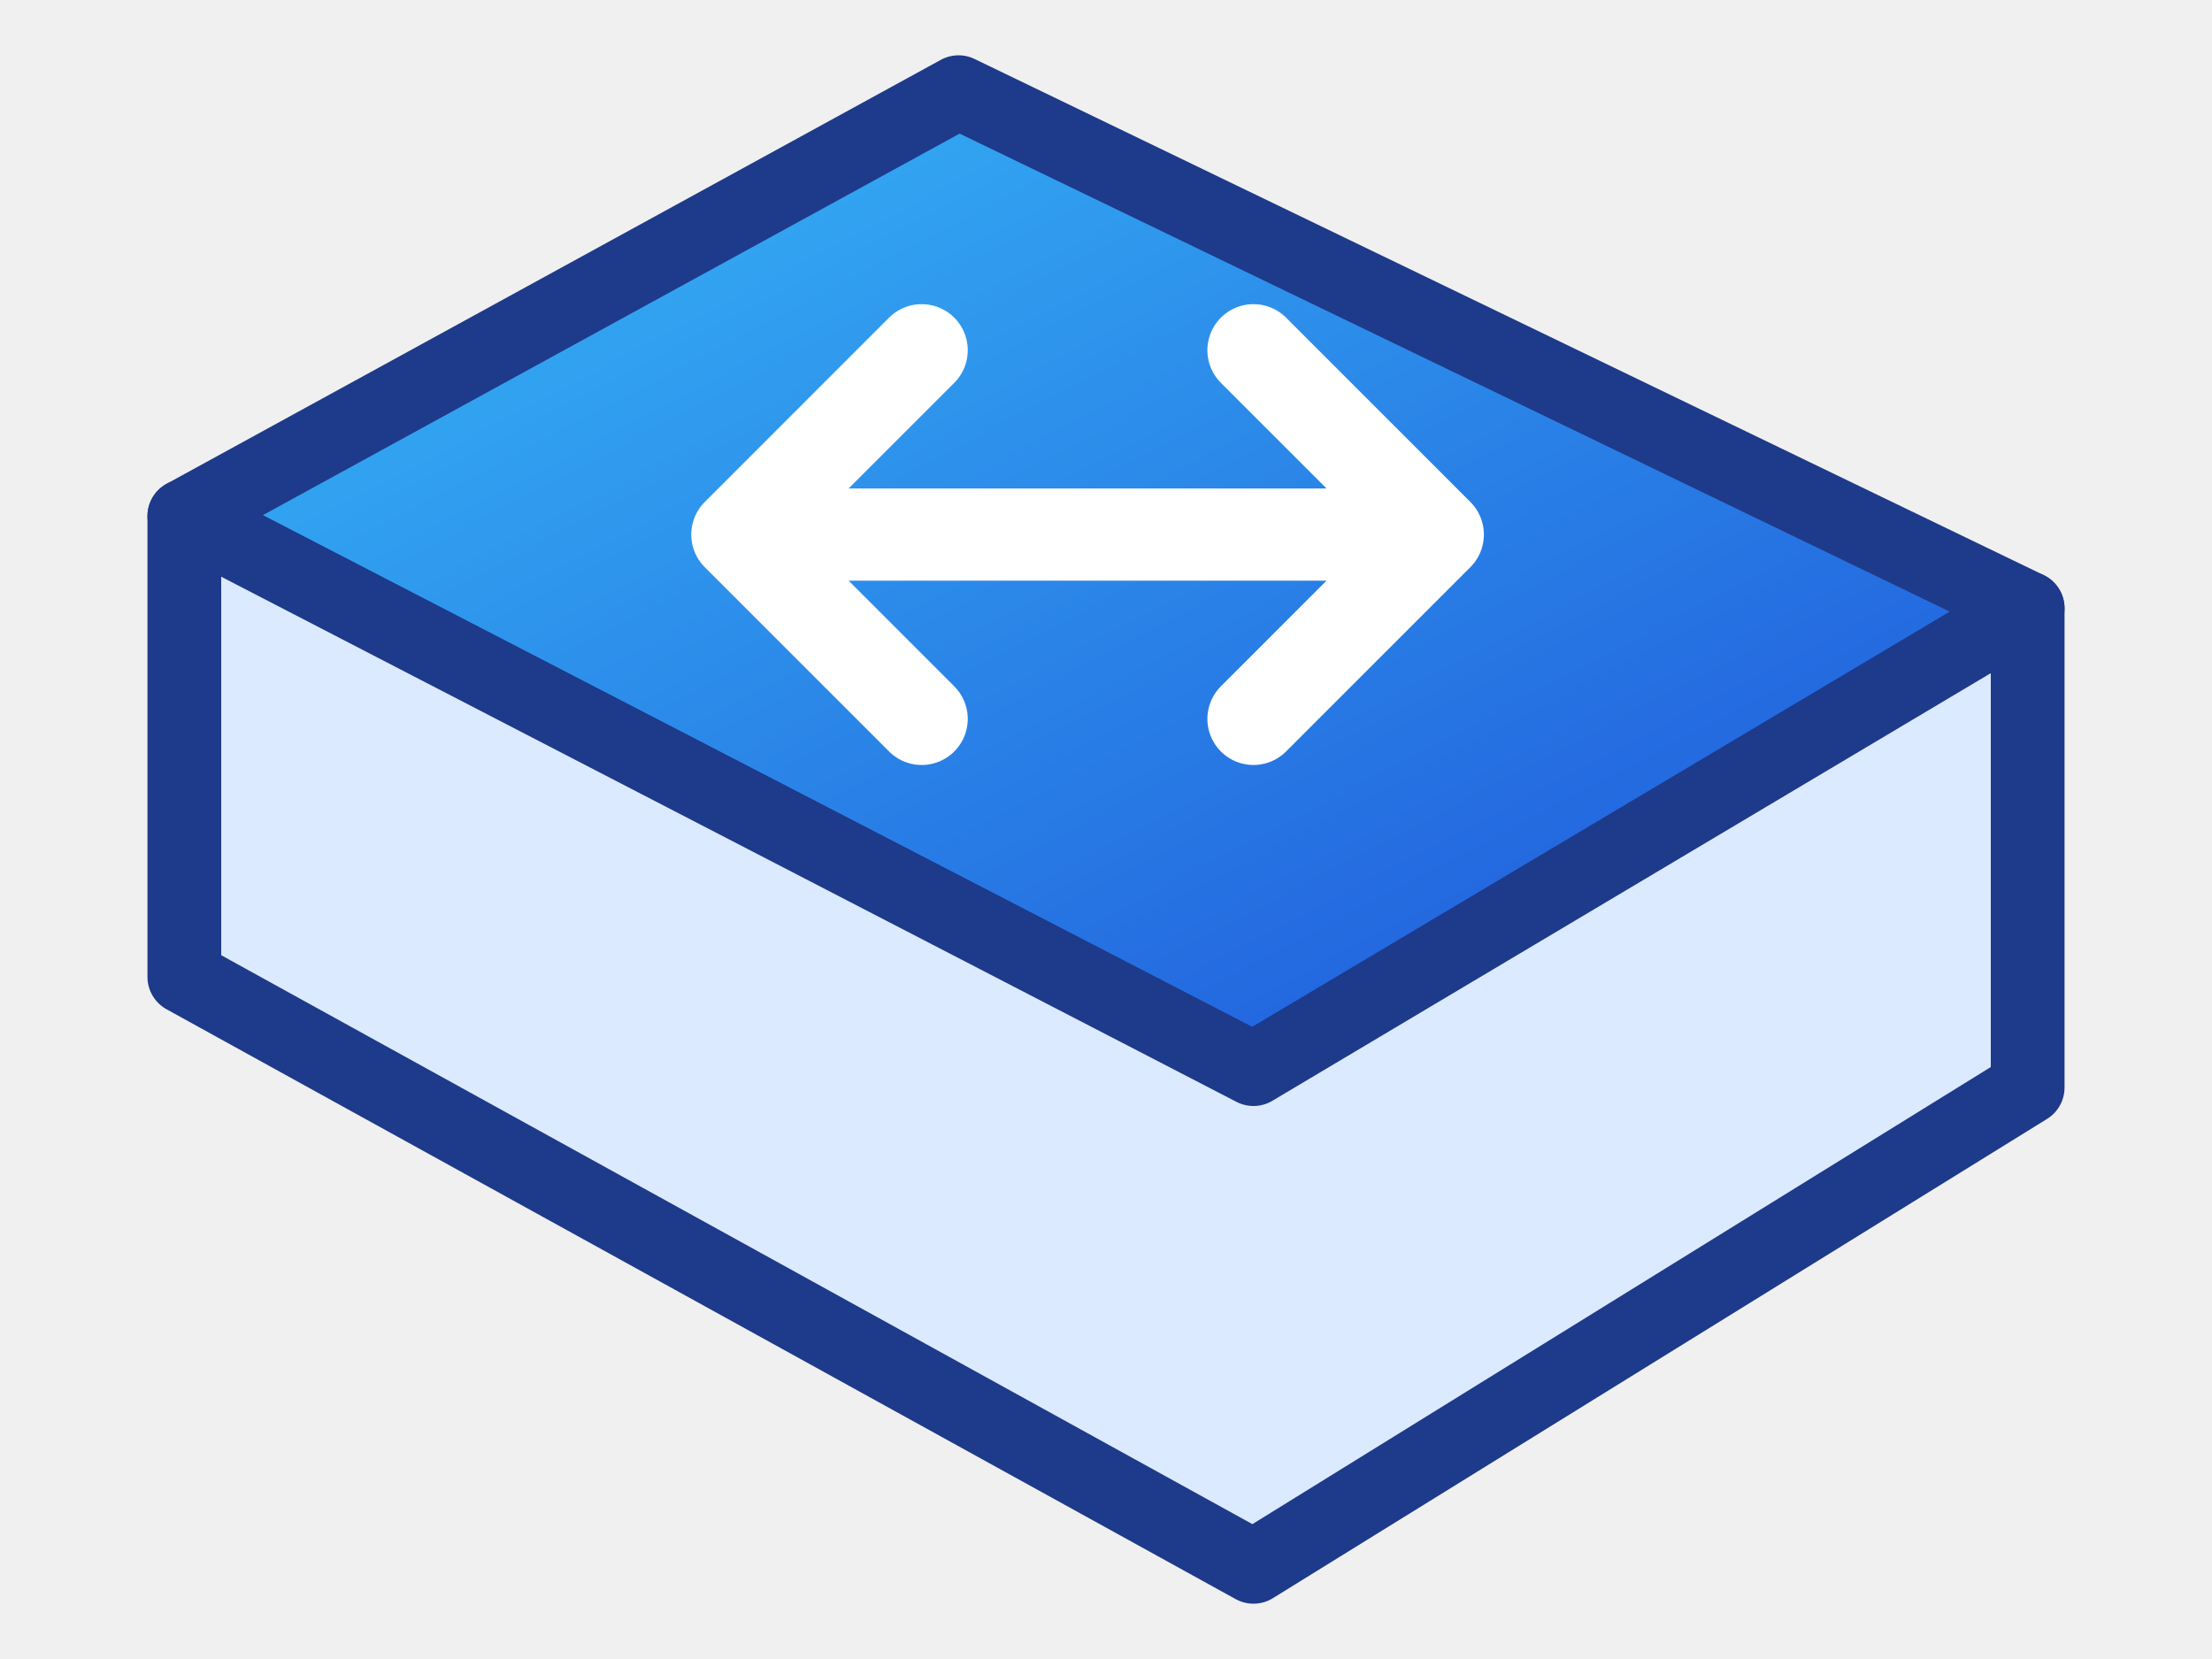
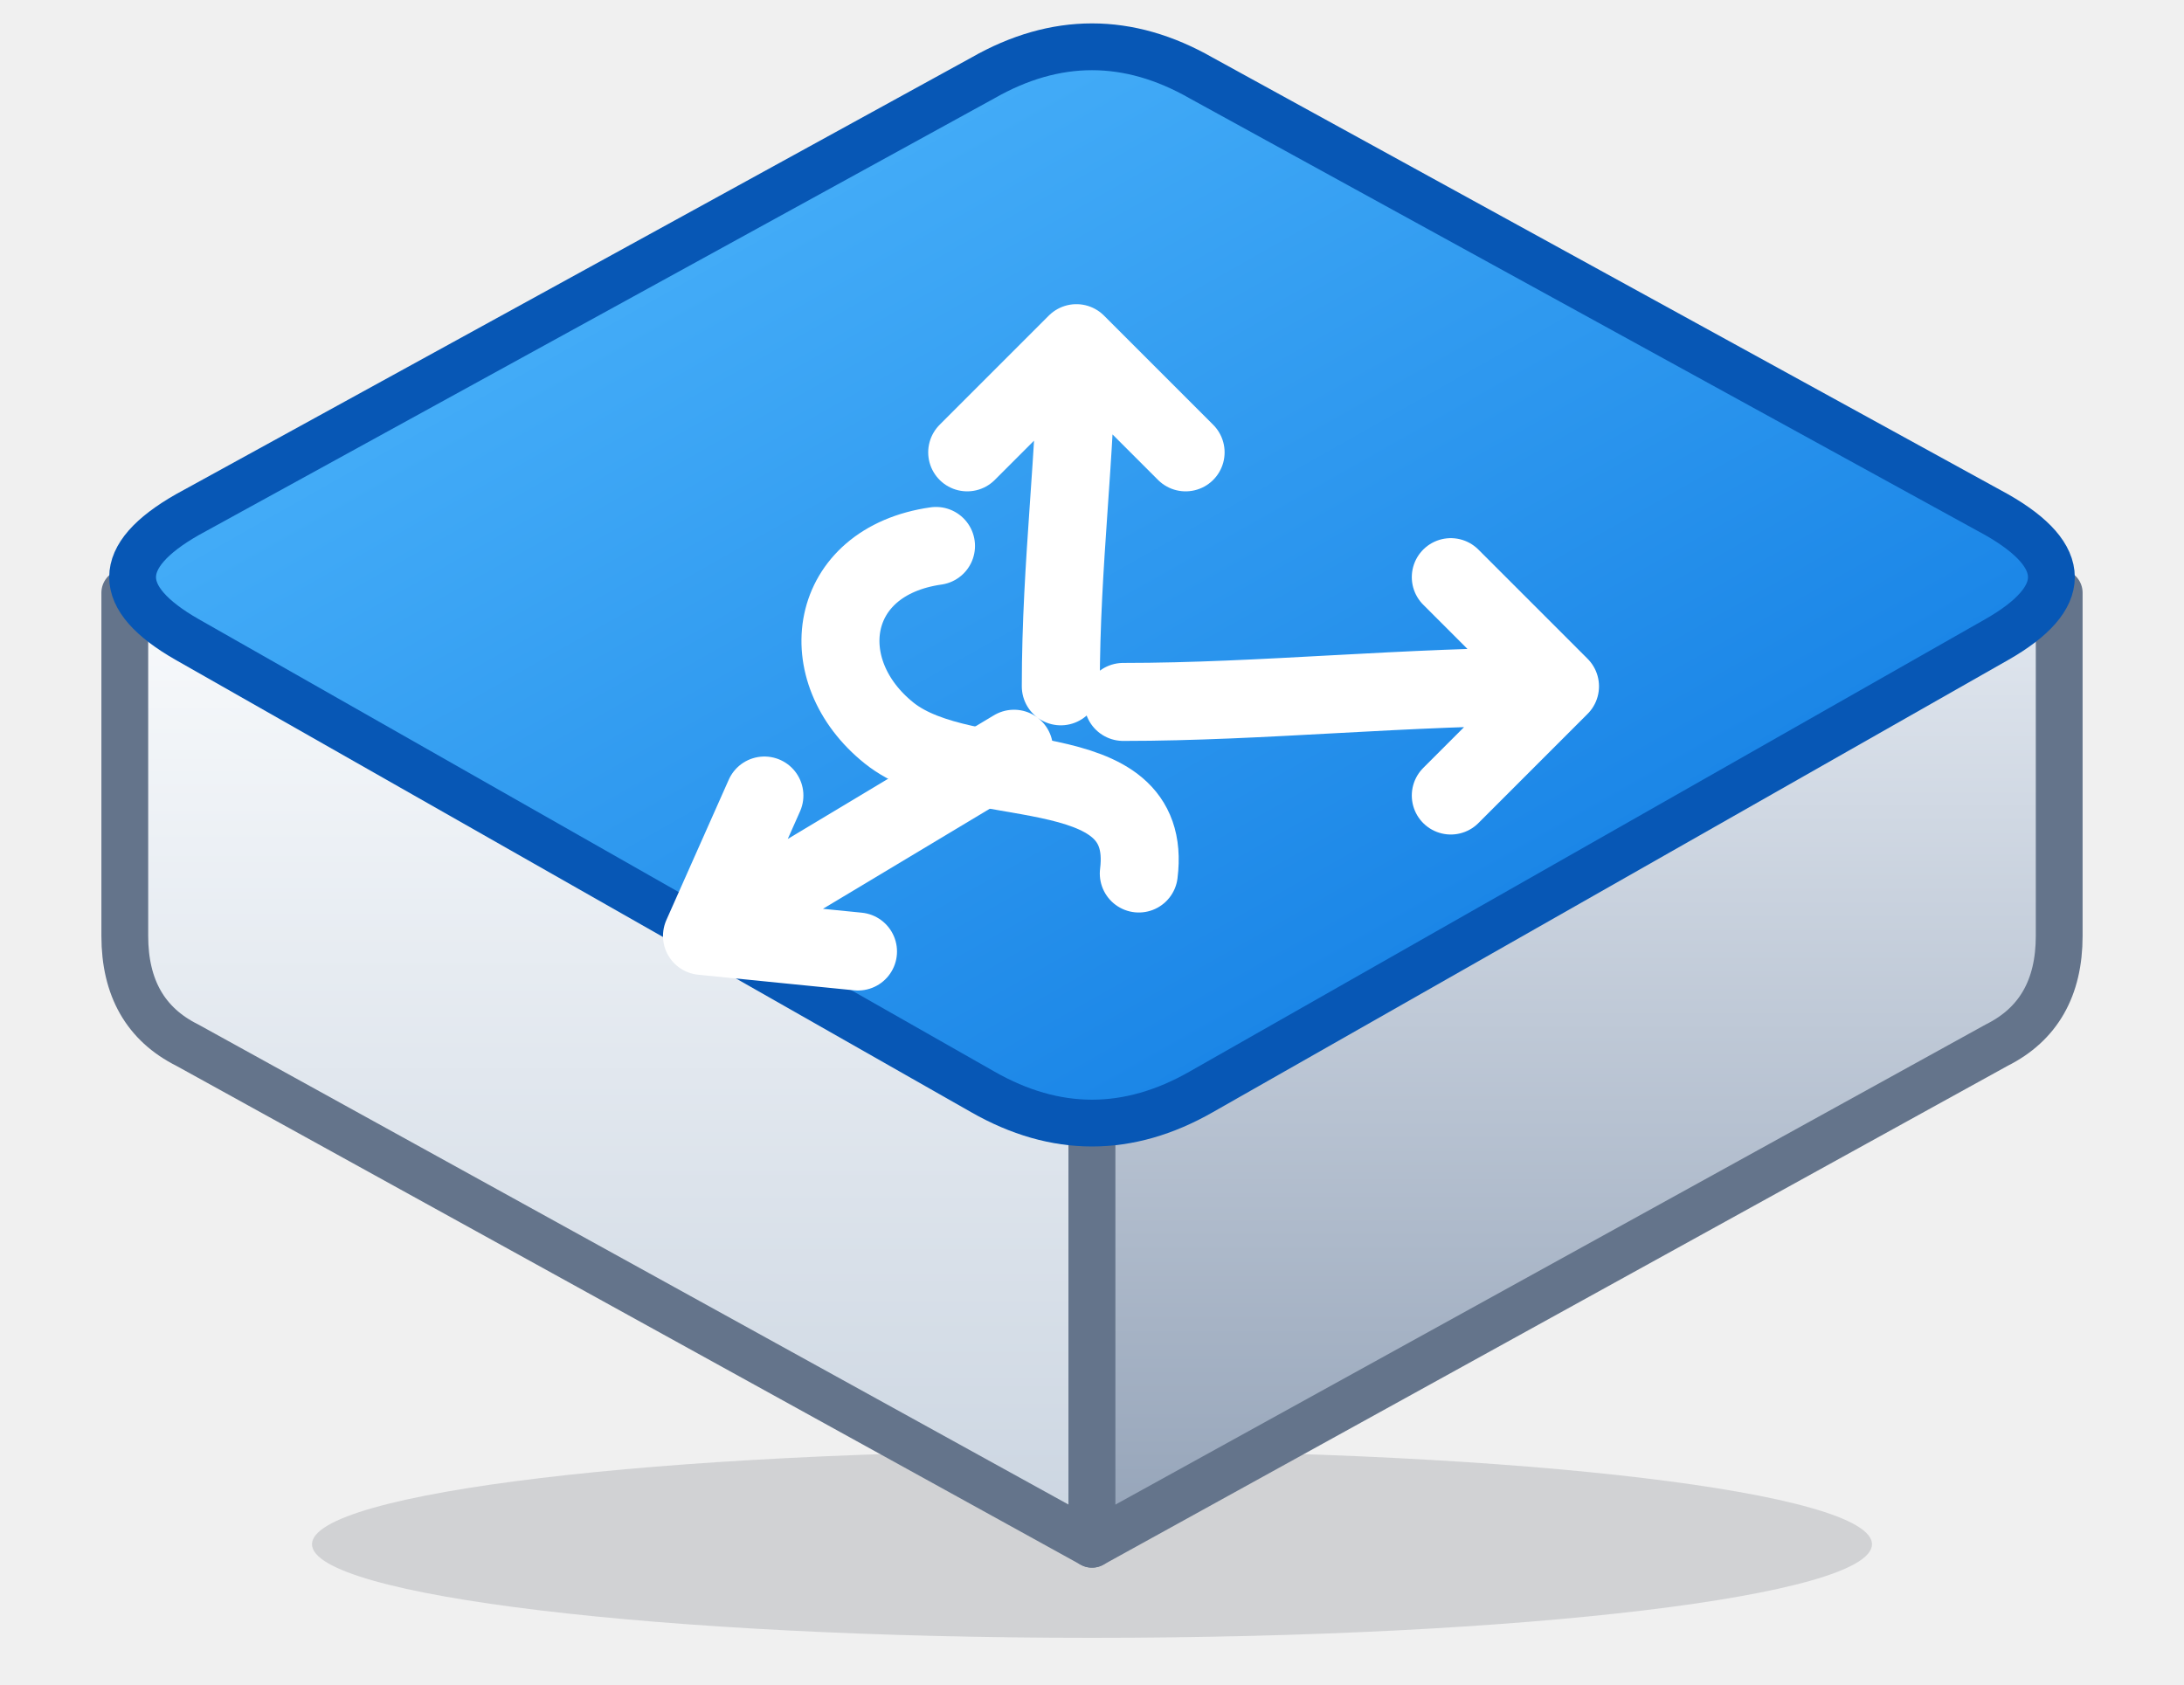
- <svg xmlns="http://www.w3.org/2000/svg" viewBox="0 0 120 90">
+ <svg xmlns="http://www.w3.org/2000/svg" viewBox="0 0 140 108">
  <defs>
-     <linearGradient id="face" x1="0" y1="0" x2="1" y2="1">
-       <stop offset="0" stop-color="#38bdf8" />
-       <stop offset="1" stop-color="#1d4ed8" />
+     <linearGradient id="top" x1="0" y1="0" x2="1" y2="1">
+       <stop offset="0" stop-color="#55bdff" />
+       <stop offset="1" stop-color="#0874df" />
+     </linearGradient>
+     <linearGradient id="left" x1="0" y1="0" x2="0" y2="1">
+       <stop offset="0" stop-color="#f8fafc" />
+       <stop offset="1" stop-color="#cbd5e1" />
+     </linearGradient>
+     <linearGradient id="right" x1="0" y1="0" x2="0" y2="1">
+       <stop offset="0" stop-color="#e2e8f0" />
+       <stop offset="1" stop-color="#94a3b8" />
    </linearGradient>
  </defs>
-   <path d="M10 28 52 5l58 28-42 25Z" fill="url(#face)" stroke="#1e3a8a" stroke-width="4" stroke-linejoin="round" />
-   <path d="M10 28v25l58 32 42-26V33L68 58Z" fill="#dbeafe" stroke="#1e3a8a" stroke-width="4" stroke-linejoin="round" />
-   <path d="M40 29h38M68 19l10 10-10 10M78 29H40M50 19 40 29l10 10" fill="none" stroke="#fff" stroke-width="5" stroke-linecap="round" stroke-linejoin="round" />
+   <ellipse cx="70" cy="99" rx="50" ry="6" fill="#0f172a" fill-opacity=".14" />
+   <path d="M8 38 70 72v27L12 67Q8 65 8 60Z" fill="url(#left)" stroke="#64748b" stroke-width="3" stroke-linejoin="round" />
+   <path d="M132 38 70 72v27l58-32q4-2 4-7Z" fill="url(#right)" stroke="#64748b" stroke-width="3" stroke-linejoin="round" />
+   <path d="M12 33 63 5q7-4 14 0l51 28q7 4 0 8L77 70q-7 4-14 0L12 41q-7-4 0-8Z" fill="url(#top)" stroke="#0757b5" stroke-width="3" stroke-linejoin="round" />
+   <path d="M68 44c0-8 1-15 1-22m0 0-7 7m7-7 7 7M72 45c9 0 18-1 28-1m0 0-7-7m7 7-7 7M65 48 45 60m0 0 10 1m-10-1 4-9" fill="none" stroke="#fff" stroke-width="5" stroke-linecap="round" stroke-linejoin="round" />
+   <path d="M60 35c-7 1-8 8-3 12 5 4 17 1 16 9" fill="none" stroke="#fff" stroke-width="5" stroke-linecap="round" />
</svg>
